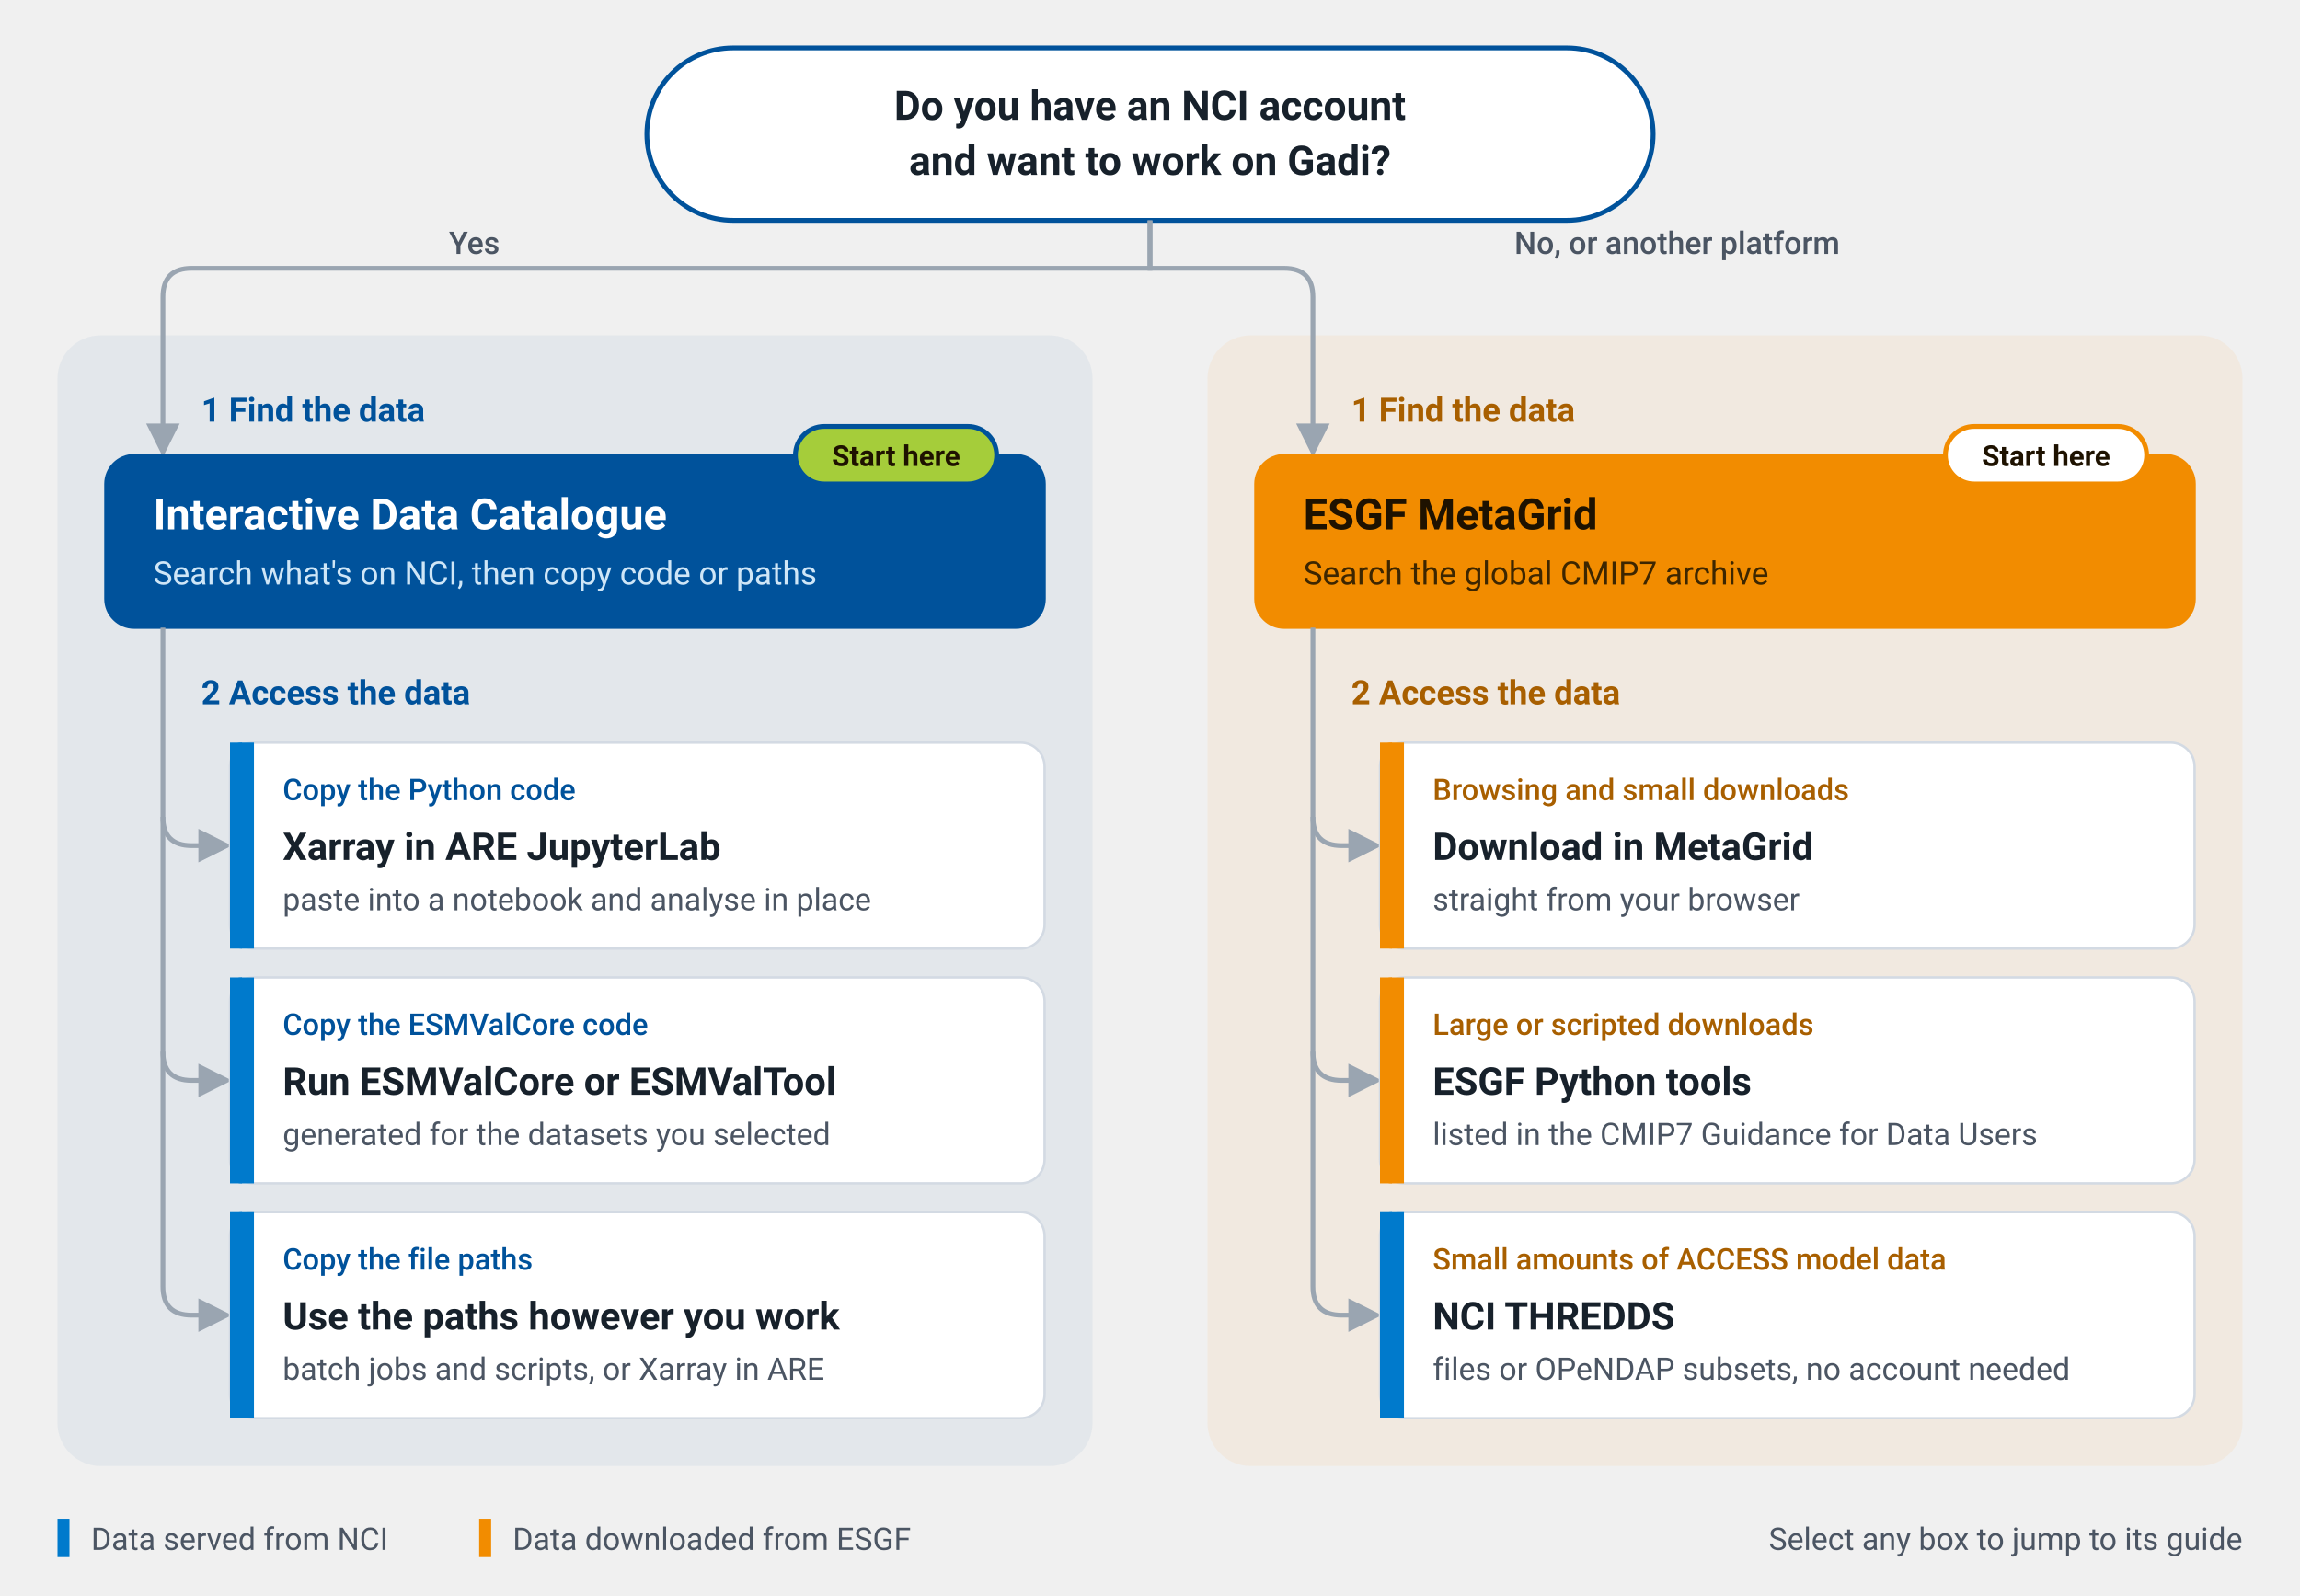
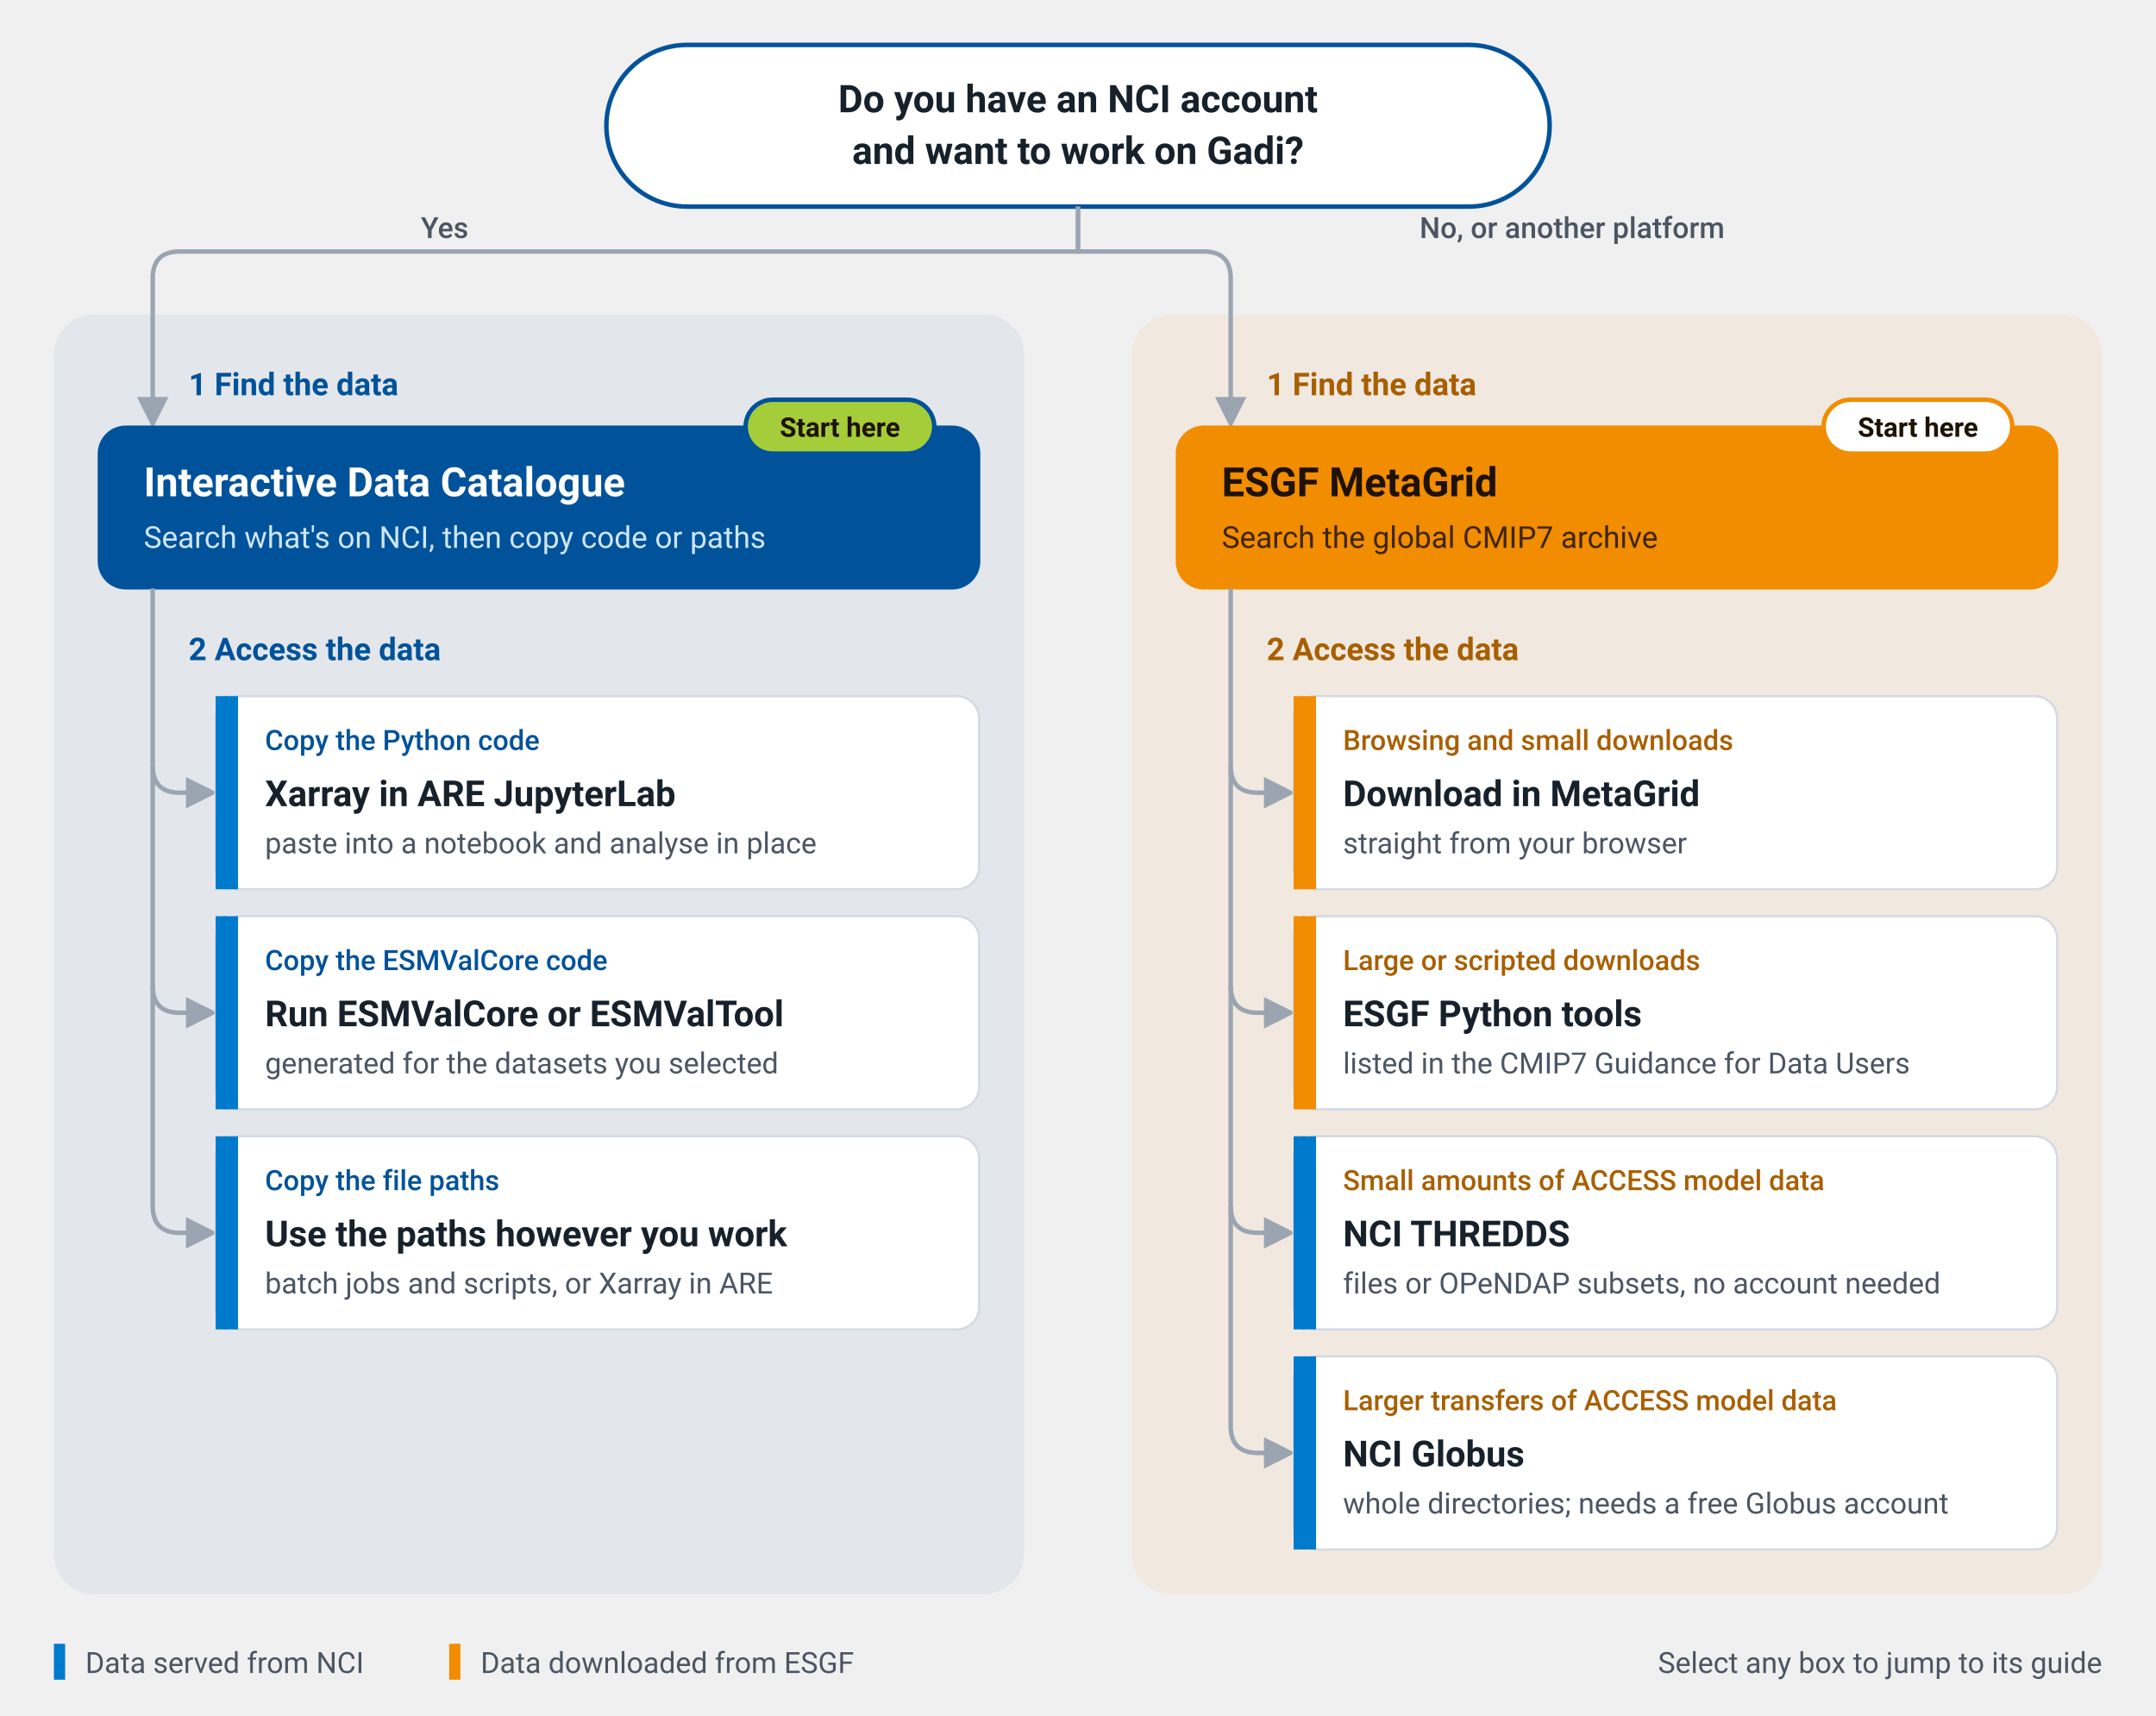
- <svg xmlns="http://www.w3.org/2000/svg" viewBox="0 0 960 666" width="960" height="666" role="img" aria-labelledby="t d" font-family="Roboto, 'Helvetica Neue', Arial, sans-serif">
+ <svg xmlns="http://www.w3.org/2000/svg" viewBox="0 0 960 764" width="960" height="764" role="img" aria-labelledby="t d" font-family="Roboto, 'Helvetica Neue', Arial, sans-serif">
  <style>
  .lane-nci { fill: #00529B; fill-opacity: .055; }
  .lane-esgf { fill: #F28C00; fill-opacity: .07; }
  .card { fill: #FFFFFF; stroke: #D3DAE3; stroke-width: 1; }
  .ask { fill: #FFFFFF; stroke: #00529B; stroke-width: 1.5; }
  .main { fill: #17212B; }
  .sub { fill: #4B5563; }
  .if-nci { fill: #00529B; }
  .if-esgf { fill: #A85F00; }
  .wire { stroke: #9AA5B1; stroke-width: 2; fill: none; }
  .arrow { fill: #9AA5B1; }
  .branch { fill: #4B5563; font-size: 13px; font-weight: 500; }
  a .card, a .start { transition: stroke .15s; }
  a:hover .card { stroke: #007ACC; stroke-width: 2; }
  a:focus { outline: none; }
  a:focus .card, a:focus .start { stroke: #007ACC; stroke-width: 3; }
  @media (prefers-color-scheme: dark) {
    .lane-nci { fill: #8ED7F8; fill-opacity: .07; }
    .lane-esgf { fill: #F28C00; fill-opacity: .09; }
    .card { fill: #2C2D31; stroke: #4A4C53; }
    .ask { fill: #2C2D31; stroke: #8ED7F8; }
    .main { fill: #EBEBEB; }
    .sub { fill: #B4B8BF; }
    .if-nci { fill: #8ED7F8; }
    .if-esgf { fill: #F6A63A; }
    .wire { stroke: #6B7280; }
    .arrow { fill: #6B7280; }
    .branch { fill: #B4B8BF; }
  }
</style>
  <defs>
    <marker id="ah" viewBox="0 0 10 10" refX="8" refY="5" markerWidth="7" markerHeight="7" orient="auto-start-reverse">
      <path class="arrow" d="M0,0 L10,5 L0,10 z" />
    </marker>
  </defs>
  <rect class="ask" x="270" y="20" width="420" height="72" rx="36" style="stroke-width:2" />
  <text class="main" x="480" y="50" text-anchor="middle" font-size="17" font-weight="700">Do you have an NCI account</text>
  <text class="main" x="480" y="73" text-anchor="middle" font-size="17" font-weight="700">and want to work on Gadi?</text>
-   <rect class="lane-nci" x="24" y="140" width="432" height="472" rx="18" />
+   <rect class="lane-nci" x="24" y="140" width="432" height="570" rx="18" />
  <path class="wire" d="M480,92 V112 H80 Q68,112 68,124 V188" marker-end="url(#ah)" />
  <text class="branch" x="198" y="106" text-anchor="middle">Yes</text>
  <text class="if-nci" x="84" y="176" font-size="14" font-weight="700">1  Find the data</text>
  <a href="../../find-cmip7-data/find-and-access-data/#access-nri-interactive-data-catalogue" target="_top">
    <rect class="start" x="44" y="190" width="392" height="72" rx="12" fill="#00529B" stroke="#00529B" />
    <text x="64" y="221" font-size="18" font-weight="700" fill="#FFFFFF">Interactive Data Catalogue</text>
    <text x="64" y="244" font-size="13.5" fill="#CFE6F7">Search what's on NCI, then copy code or paths</text>
    <rect x="332" y="178" width="84" height="24" rx="12" fill="#A5CD3A" stroke="#00529B" stroke-width="2" />
    <text x="374" y="194.5" text-anchor="middle" font-size="12" font-weight="700" fill="#1E1200">Start here</text>
  </a>
  <text class="if-nci" x="84" y="294" font-size="14" font-weight="700">2  Access the data</text>
  <path class="wire" d="M68,262 V537.0 Q68,549.0 80,549.0 H94" marker-end="url(#ah)" />
  <path class="wire" d="M68,341.0 Q68,353.0 80,353.0 H94" marker-end="url(#ah)" />
  <path class="wire" d="M68,439.0 Q68,451.0 80,451.0 H94" marker-end="url(#ah)" />
  <a href="../../get-set-up-nci/set-up-jupyterlab/" target="_top">
    <rect class="card" x="96" y="310" width="340" height="86" rx="10" />
    <path d="M106,310 H101 Q96,310 96,315 V391 Q96,396 101,396 H106 V310 Z" fill="#007ACC" />
    <rect x="96" y="310" width="5" height="86" fill="#007ACC" />
    <text class="if-nci" x="118" y="334" font-size="12.5" font-weight="500">Copy the Python code</text>
    <text class="main" x="118" y="359" font-size="16" font-weight="700">Xarray in ARE JupyterLab</text>
    <text class="sub" x="118" y="380" font-size="13">paste into a notebook and analyse in place</text>
  </a>
  <a href="../../work-with-cmip7-data/analysis-tools/" target="_top">
    <rect class="card" x="96" y="408" width="340" height="86" rx="10" />
    <path d="M106,408 H101 Q96,408 96,413 V489 Q96,494 101,494 H106 V408 Z" fill="#007ACC" />
    <rect x="96" y="408" width="5" height="86" fill="#007ACC" />
    <text class="if-nci" x="118" y="432" font-size="12.5" font-weight="500">Copy the ESMValCore code</text>
    <text class="main" x="118" y="457" font-size="16" font-weight="700">Run ESMValCore or ESMValTool</text>
    <text class="sub" x="118" y="478" font-size="13">generated for the datasets you selected</text>
  </a>
  <a href="../../find-cmip7-data/find-and-access-data/#advanced-fallback-nci-file-system" target="_top">
    <rect class="card" x="96" y="506" width="340" height="86" rx="10" />
    <path d="M106,506 H101 Q96,506 96,511 V587 Q96,592 101,592 H106 V506 Z" fill="#007ACC" />
    <rect x="96" y="506" width="5" height="86" fill="#007ACC" />
    <text class="if-nci" x="118" y="530" font-size="12.5" font-weight="500">Copy the file paths</text>
    <text class="main" x="118" y="555" font-size="16" font-weight="700">Use the paths however you work</text>
    <text class="sub" x="118" y="576" font-size="13">batch jobs and scripts, or Xarray in ARE</text>
  </a>
-   <rect class="lane-esgf" x="504" y="140" width="432" height="472" rx="18" />
+   <rect class="lane-esgf" x="504" y="140" width="432" height="570" rx="18" />
  <path class="wire" d="M480,92 V112 H536 Q548,112 548,124 V188" marker-end="url(#ah)" />
  <text class="branch" x="700" y="106" text-anchor="middle">No, or another platform</text>
  <text class="if-esgf" x="564" y="176" font-size="14" font-weight="700">1  Find the data</text>
  <a href="../../find-cmip7-data/find-and-access-data/#esgf-metagrid" target="_top">
    <rect class="start" x="524" y="190" width="392" height="72" rx="12" fill="#F28C00" stroke="#F28C00" />
    <text x="544" y="221" font-size="18" font-weight="700" fill="#1E1200">ESGF MetaGrid</text>
    <text x="544" y="244" font-size="13.5" fill="#3D2600">Search the global CMIP7 archive</text>
    <rect x="812" y="178" width="84" height="24" rx="12" fill="#FFFFFF" stroke="#F28C00" stroke-width="2" />
    <text x="854" y="194.5" text-anchor="middle" font-size="12" font-weight="700" fill="#1E1200">Start here</text>
  </a>
  <text class="if-esgf" x="564" y="294" font-size="14" font-weight="700">2  Access the data</text>
-   <path class="wire" d="M548,262 V537.0 Q548,549.0 560,549.0 H574" marker-end="url(#ah)" />
+   <path class="wire" d="M548,262 V635.0 Q548,647.0 560,647.0 H574" marker-end="url(#ah)" />
  <path class="wire" d="M548,341.0 Q548,353.0 560,353.0 H574" marker-end="url(#ah)" />
  <path class="wire" d="M548,439.0 Q548,451.0 560,451.0 H574" marker-end="url(#ah)" />
+   <path class="wire" d="M548,537.0 Q548,549.0 560,549.0 H574" marker-end="url(#ah)" />
  <a href="../../find-cmip7-data/find-and-access-data/#esgf-metagrid" target="_top">
    <rect class="card" x="576" y="310" width="340" height="86" rx="10" />
    <path d="M586,310 H581 Q576,310 576,315 V391 Q576,396 581,396 H586 V310 Z" fill="#F28C00" />
    <rect x="576" y="310" width="5" height="86" fill="#F28C00" />
    <text class="if-esgf" x="598" y="334" font-size="12.5" font-weight="500">Browsing and small downloads</text>
    <text class="main" x="598" y="359" font-size="16" font-weight="700">Download in MetaGrid</text>
    <text class="sub" x="598" y="380" font-size="13">straight from your browser</text>
  </a>
  <a href="../../find-cmip7-data/find-and-access-data/#python-tools-and-other-platforms" target="_top">
    <rect class="card" x="576" y="408" width="340" height="86" rx="10" />
    <path d="M586,408 H581 Q576,408 576,413 V489 Q576,494 581,494 H586 V408 Z" fill="#F28C00" />
    <rect x="576" y="408" width="5" height="86" fill="#F28C00" />
    <text class="if-esgf" x="598" y="432" font-size="12.5" font-weight="500">Large or scripted downloads</text>
    <text class="main" x="598" y="457" font-size="16" font-weight="700">ESGF Python tools</text>
    <text class="sub" x="598" y="478" font-size="13">listed in the CMIP7 Guidance for Data Users</text>
  </a>
  <a href="../../find-cmip7-data/find-and-access-data/#nci-thredds" target="_top">
    <rect class="card" x="576" y="506" width="340" height="86" rx="10" />
    <path d="M586,506 H581 Q576,506 576,511 V587 Q576,592 581,592 H586 V506 Z" fill="#007ACC" />
    <rect x="576" y="506" width="5" height="86" fill="#007ACC" />
    <text class="if-esgf" x="598" y="530" font-size="12.5" font-weight="500">Small amounts of ACCESS model data</text>
    <text class="main" x="598" y="555" font-size="16" font-weight="700">NCI THREDDS</text>
    <text class="sub" x="598" y="576" font-size="13">files or OPeNDAP subsets, no account needed</text>
  </a>
-   <rect x="24" y="634" width="5" height="16" fill="#007ACC" />
-   <text class="sub" x="38" y="647" font-size="13">Data served from NCI</text>
-   <rect x="200" y="634" width="5" height="16" fill="#F28C00" />
-   <text class="sub" x="214" y="647" font-size="13">Data downloaded from ESGF</text>
-   <text class="sub" x="936" y="647" font-size="13" text-anchor="end">Select any box to jump to its guide</text>
+   <a href="../../find-cmip7-data/find-and-access-data/#nci-globus" target="_top">
+     <rect class="card" x="576" y="604" width="340" height="86" rx="10" />
+     <path d="M586,604 H581 Q576,604 576,609 V685 Q576,690 581,690 H586 V604 Z" fill="#007ACC" />
+     <rect x="576" y="604" width="5" height="86" fill="#007ACC" />
+     <text class="if-esgf" x="598" y="628" font-size="12.5" font-weight="500">Larger transfers of ACCESS model data</text>
+     <text class="main" x="598" y="653" font-size="16" font-weight="700">NCI Globus</text>
+     <text class="sub" x="598" y="674" font-size="13">whole directories; needs a free Globus account</text>
+   </a>
+   <rect x="24" y="732" width="5" height="16" fill="#007ACC" />
+   <text class="sub" x="38" y="745" font-size="13">Data served from NCI</text>
+   <rect x="200" y="732" width="5" height="16" fill="#F28C00" />
+   <text class="sub" x="214" y="745" font-size="13">Data downloaded from ESGF</text>
+   <text class="sub" x="936" y="745" font-size="13" text-anchor="end">Select any box to jump to its guide</text>
</svg>
